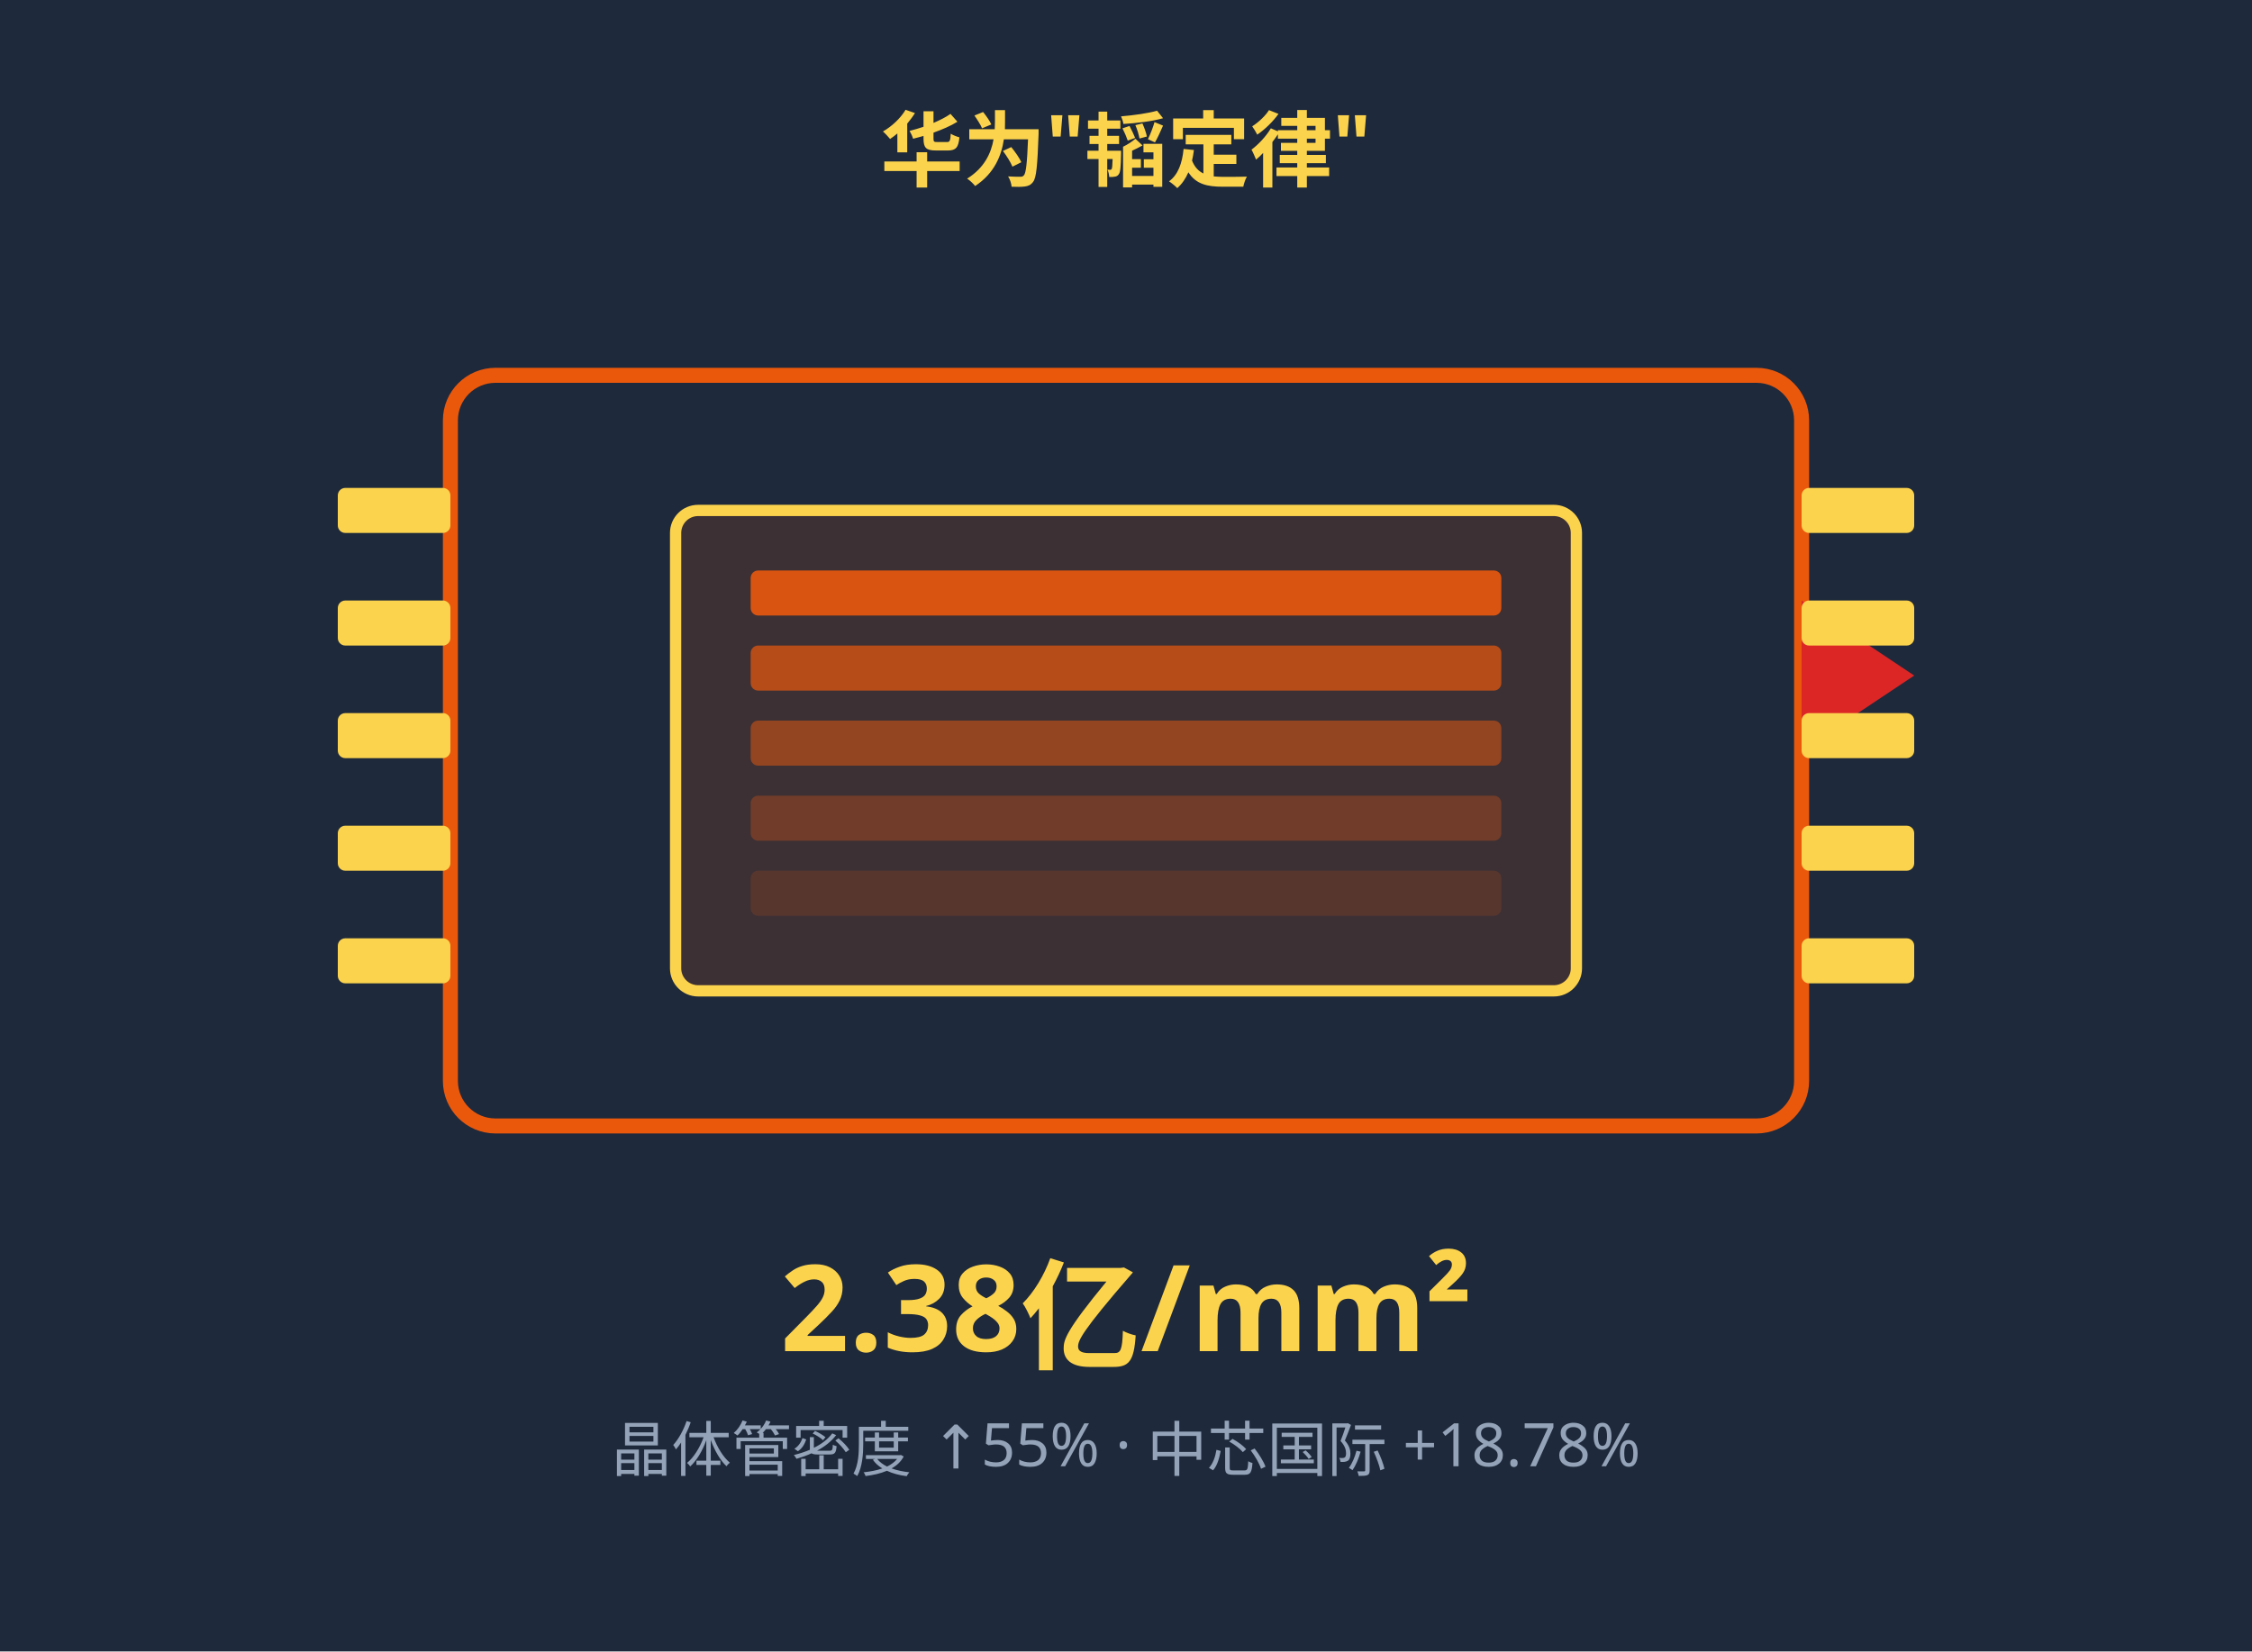
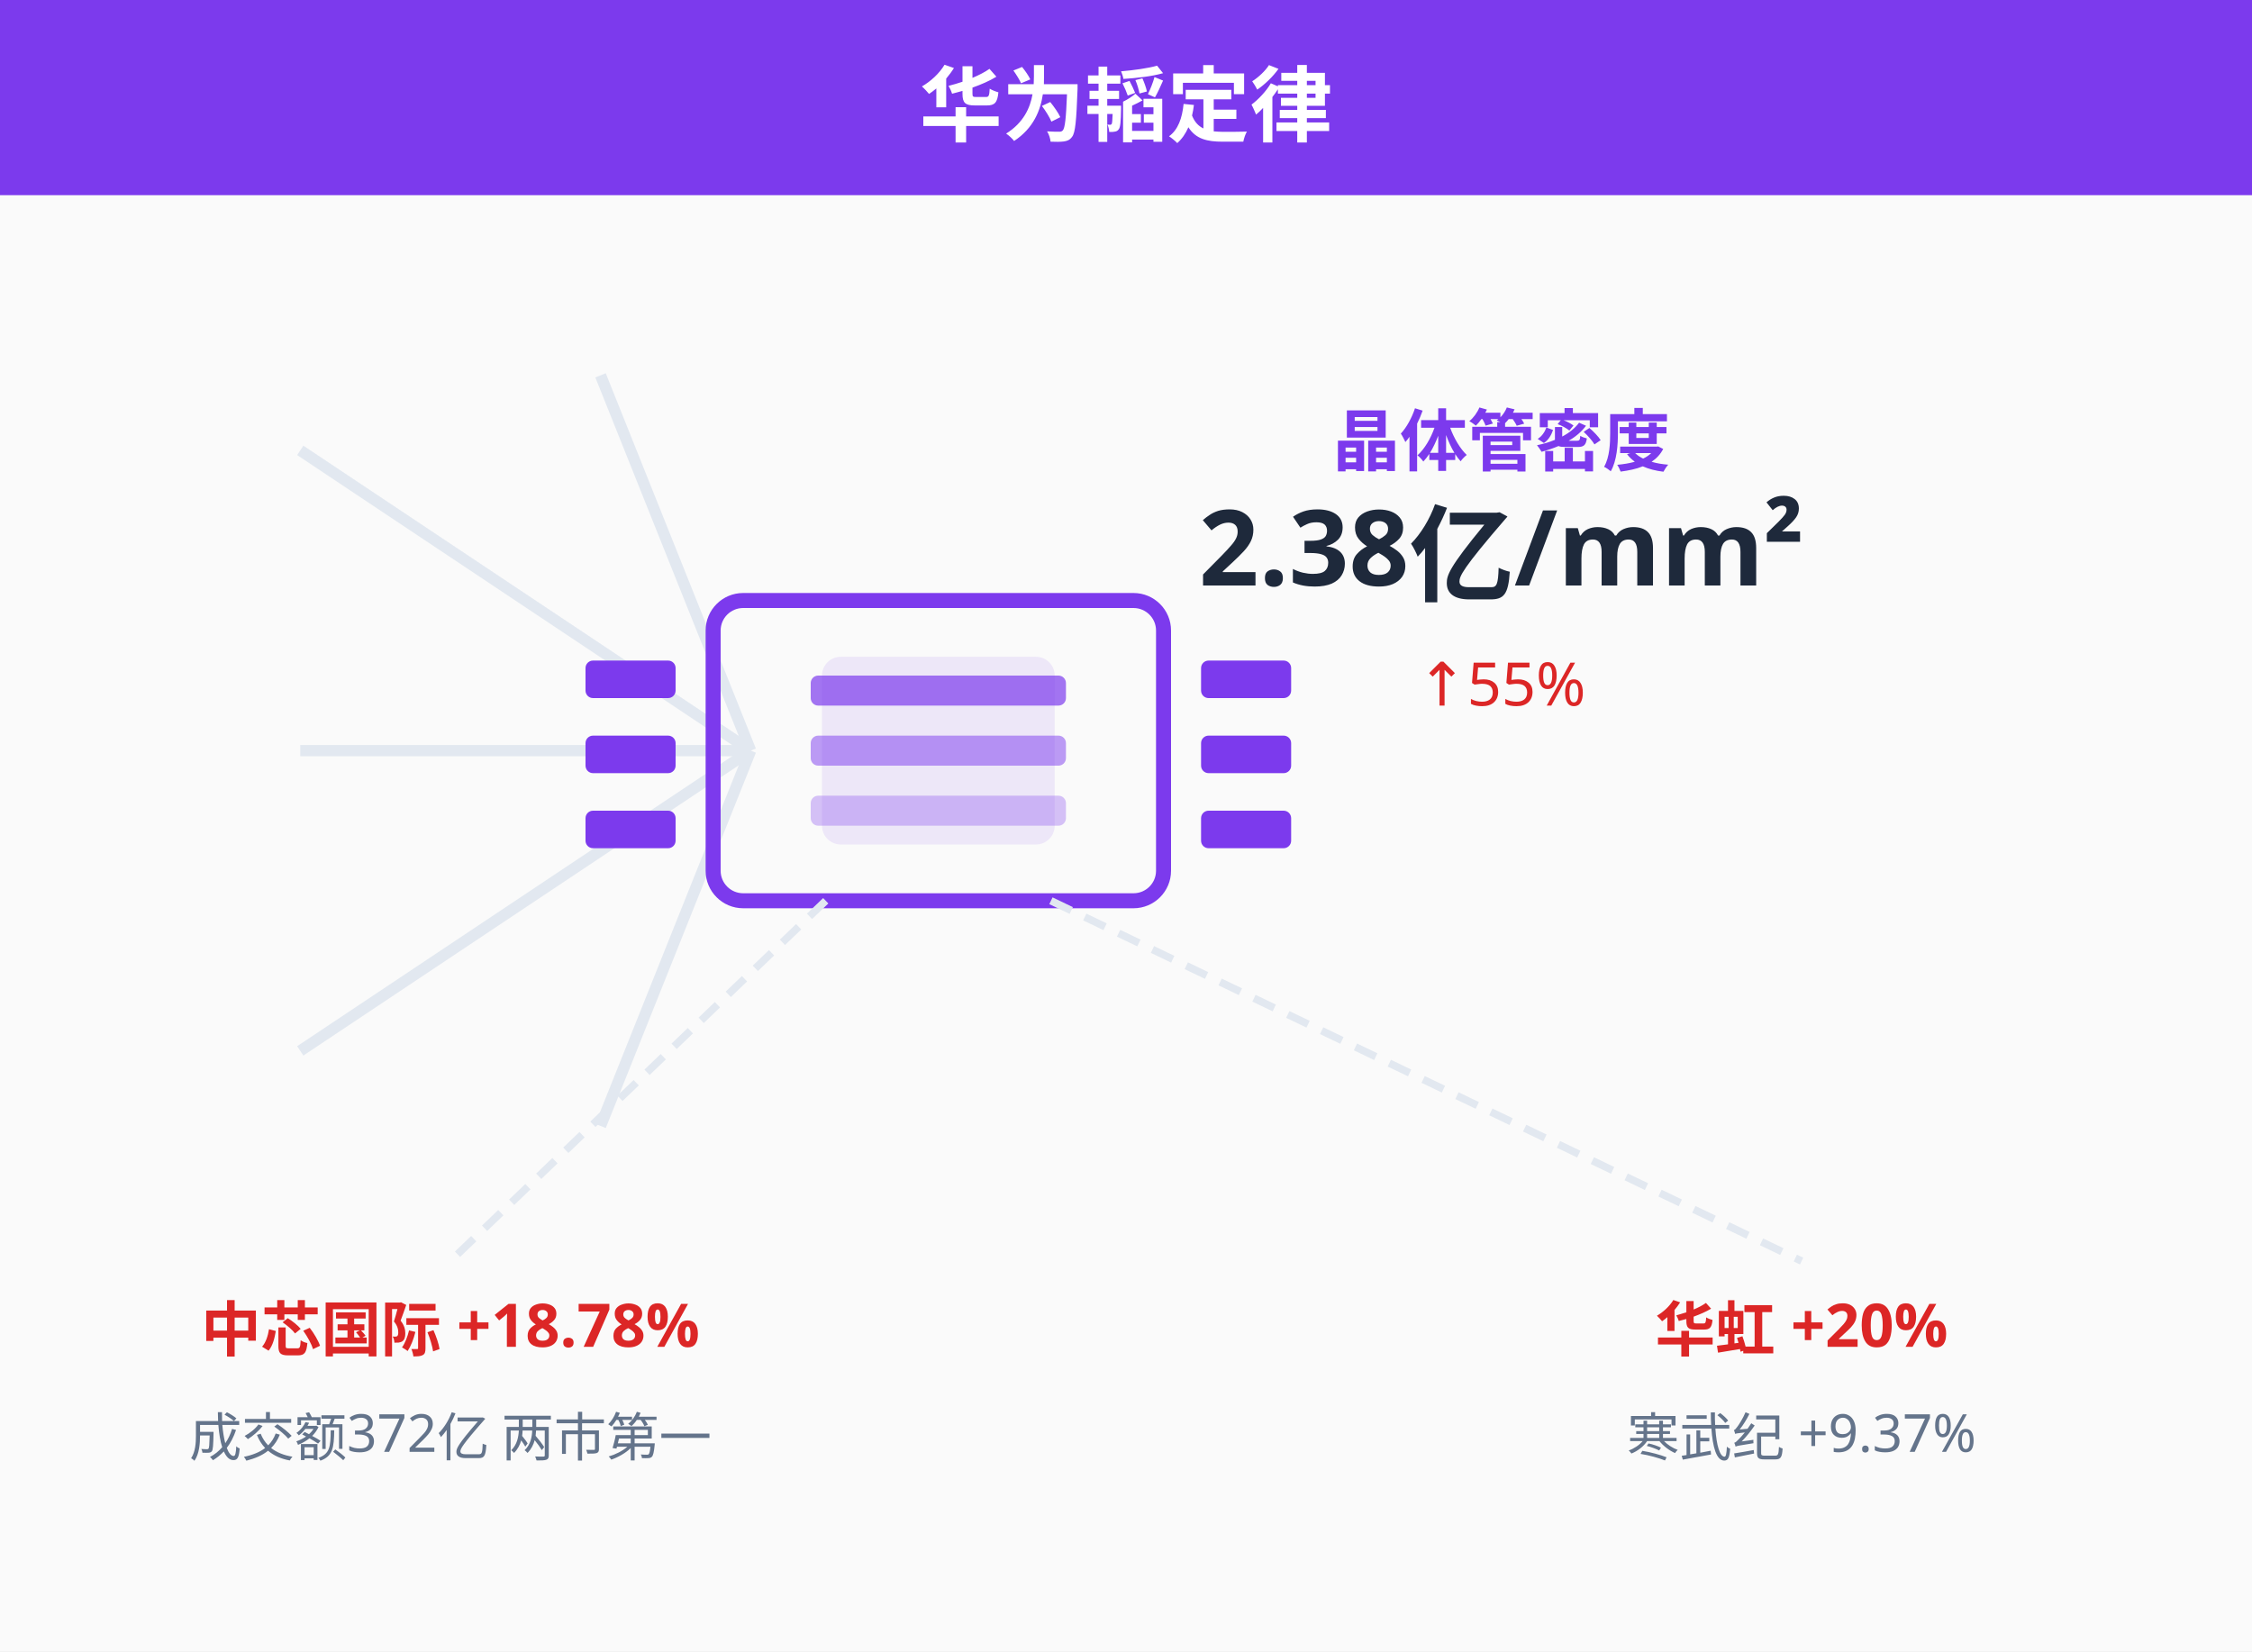
<svg xmlns="http://www.w3.org/2000/svg" viewBox="0 0 300 220">
-   <rect width="300" height="220" fill="#1E293B" />
-   <text x="150" y="24" text-anchor="middle" fill="#FCD34D" font-size="11" font-weight="700" font-family="PingFang SC,sans-serif">华为"韬定律"</text>
-   <rect x="60" y="50" width="180" height="100" rx="6" fill="none" stroke="#EA580C" stroke-width="2" />
-   <rect x="90" y="68" width="120" height="64" rx="3" fill="#EA580C" opacity="0.15" />
-   <rect x="90" y="68" width="120" height="64" rx="3" fill="none" stroke="#FCD34D" stroke-width="1.5" />
-   <rect x="100" y="76" width="100" height="6" rx="1" fill="#EA580C" opacity="0.9" />
-   <rect x="100" y="86" width="100" height="6" rx="1" fill="#EA580C" opacity="0.7" />
-   <rect x="100" y="96" width="100" height="6" rx="1" fill="#EA580C" opacity="0.5" />
-   <rect x="100" y="106" width="100" height="6" rx="1" fill="#EA580C" opacity="0.3" />
-   <rect x="100" y="116" width="100" height="6" rx="1" fill="#EA580C" opacity="0.15" />
-   <polygon points="240,80 255,90 240,100" fill="#DC2626" />
-   <rect x="45" y="65" width="15" height="6" rx="1" fill="#FCD34D" />
-   <rect x="45" y="80" width="15" height="6" rx="1" fill="#FCD34D" />
-   <rect x="45" y="95" width="15" height="6" rx="1" fill="#FCD34D" />
-   <rect x="45" y="110" width="15" height="6" rx="1" fill="#FCD34D" />
-   <rect x="45" y="125" width="15" height="6" rx="1" fill="#FCD34D" />
-   <rect x="240" y="65" width="15" height="6" rx="1" fill="#FCD34D" />
-   <rect x="240" y="80" width="15" height="6" rx="1" fill="#FCD34D" />
-   <rect x="240" y="95" width="15" height="6" rx="1" fill="#FCD34D" />
-   <rect x="240" y="110" width="15" height="6" rx="1" fill="#FCD34D" />
-   <rect x="240" y="125" width="15" height="6" rx="1" fill="#FCD34D" />
-   <text x="150" y="180" text-anchor="middle" fill="#FCD34D" font-size="16" font-weight="800" font-family="PingFang SC,sans-serif">2.38亿/mm²</text>
-   <text x="150" y="196" text-anchor="middle" fill="#94A3B8" font-size="8" font-family="PingFang SC,sans-serif">晶体管密度 ↑55% · 中芯国际 +18.78%</text>
+   <rect width="300" height="220" fill="#FAFAFA" />
+   <rect x="0" y="0" width="300" height="26" fill="#7C3AED" />
+   <text x="150" y="18" text-anchor="middle" fill="#fff" font-size="11" font-weight="700" font-family="PingFang SC,sans-serif">华为韬定律</text>
+   <line x1="40" y1="60" x2="100" y2="100" stroke="#E2E8F0" stroke-width="1.5" />
+   <line x1="40" y1="140" x2="100" y2="100" stroke="#E2E8F0" stroke-width="1.5" />
+   <line x1="40" y1="100" x2="100" y2="100" stroke="#E2E8F0" stroke-width="1.5" />
+   <line x1="80" y1="50" x2="100" y2="100" stroke="#E2E8F0" stroke-width="1.5" />
+   <line x1="80" y1="150" x2="100" y2="100" stroke="#E2E8F0" stroke-width="1.5" />
+   <rect x="95" y="80" width="60" height="40" rx="4" fill="none" stroke="#7C3AED" stroke-width="2" />
+   <rect x="110" y="88" width="30" height="24" rx="2" fill="#7C3AED" opacity="0.1" stroke="#7C3AED" stroke-width="1" />
+   <rect x="108" y="90" width="34" height="4" rx="1" fill="#7C3AED" opacity="0.7" />
+   <rect x="108" y="98" width="34" height="4" rx="1" fill="#7C3AED" opacity="0.5" />
+   <rect x="108" y="106" width="34" height="4" rx="1" fill="#7C3AED" opacity="0.3" />
+   <rect x="160" y="88" width="12" height="5" rx="1" fill="#7C3AED" />
+   <rect x="160" y="98" width="12" height="5" rx="1" fill="#7C3AED" />
+   <rect x="160" y="108" width="12" height="5" rx="1" fill="#7C3AED" />
+   <rect x="78" y="88" width="12" height="5" rx="1" fill="#7C3AED" />
+   <rect x="78" y="98" width="12" height="5" rx="1" fill="#7C3AED" />
+   <rect x="78" y="108" width="12" height="5" rx="1" fill="#7C3AED" />
+   <text x="200" y="62" text-anchor="middle" fill="#7C3AED" font-size="9" font-weight="700" font-family="PingFang SC,sans-serif">晶体管密度</text>
+   <text x="200" y="78" text-anchor="middle" fill="#1E293B" font-size="14" font-weight="800" font-family="PingFang SC,sans-serif">2.38亿/mm²</text>
+   <text x="200" y="94" text-anchor="middle" fill="#DC2626" font-size="8" font-family="PingFang SC,sans-serif">↑55%</text>
+   <text x="60" y="180" text-anchor="middle" fill="#DC2626" font-size="8" font-weight="700" font-family="PingFang SC,sans-serif">中芯国际 +18.78%</text>
+   <text x="60" y="194" text-anchor="middle" fill="#64748B" font-size="7" font-family="PingFang SC,sans-serif">成交额372亿 两市第一</text>
+   <text x="240" y="180" text-anchor="middle" fill="#DC2626" font-size="8" font-weight="700" font-family="PingFang SC,sans-serif">华虹 +20%</text>
+   <text x="240" y="194" text-anchor="middle" fill="#64748B" font-size="7" font-family="PingFang SC,sans-serif">寒武纪 +9.37%</text>
+   <line x1="110" y1="120" x2="60" y2="168" stroke="#E2E8F0" stroke-width="1" stroke-dasharray="3,2" />
+   <line x1="140" y1="120" x2="240" y2="168" stroke="#E2E8F0" stroke-width="1" stroke-dasharray="3,2" />
</svg>
